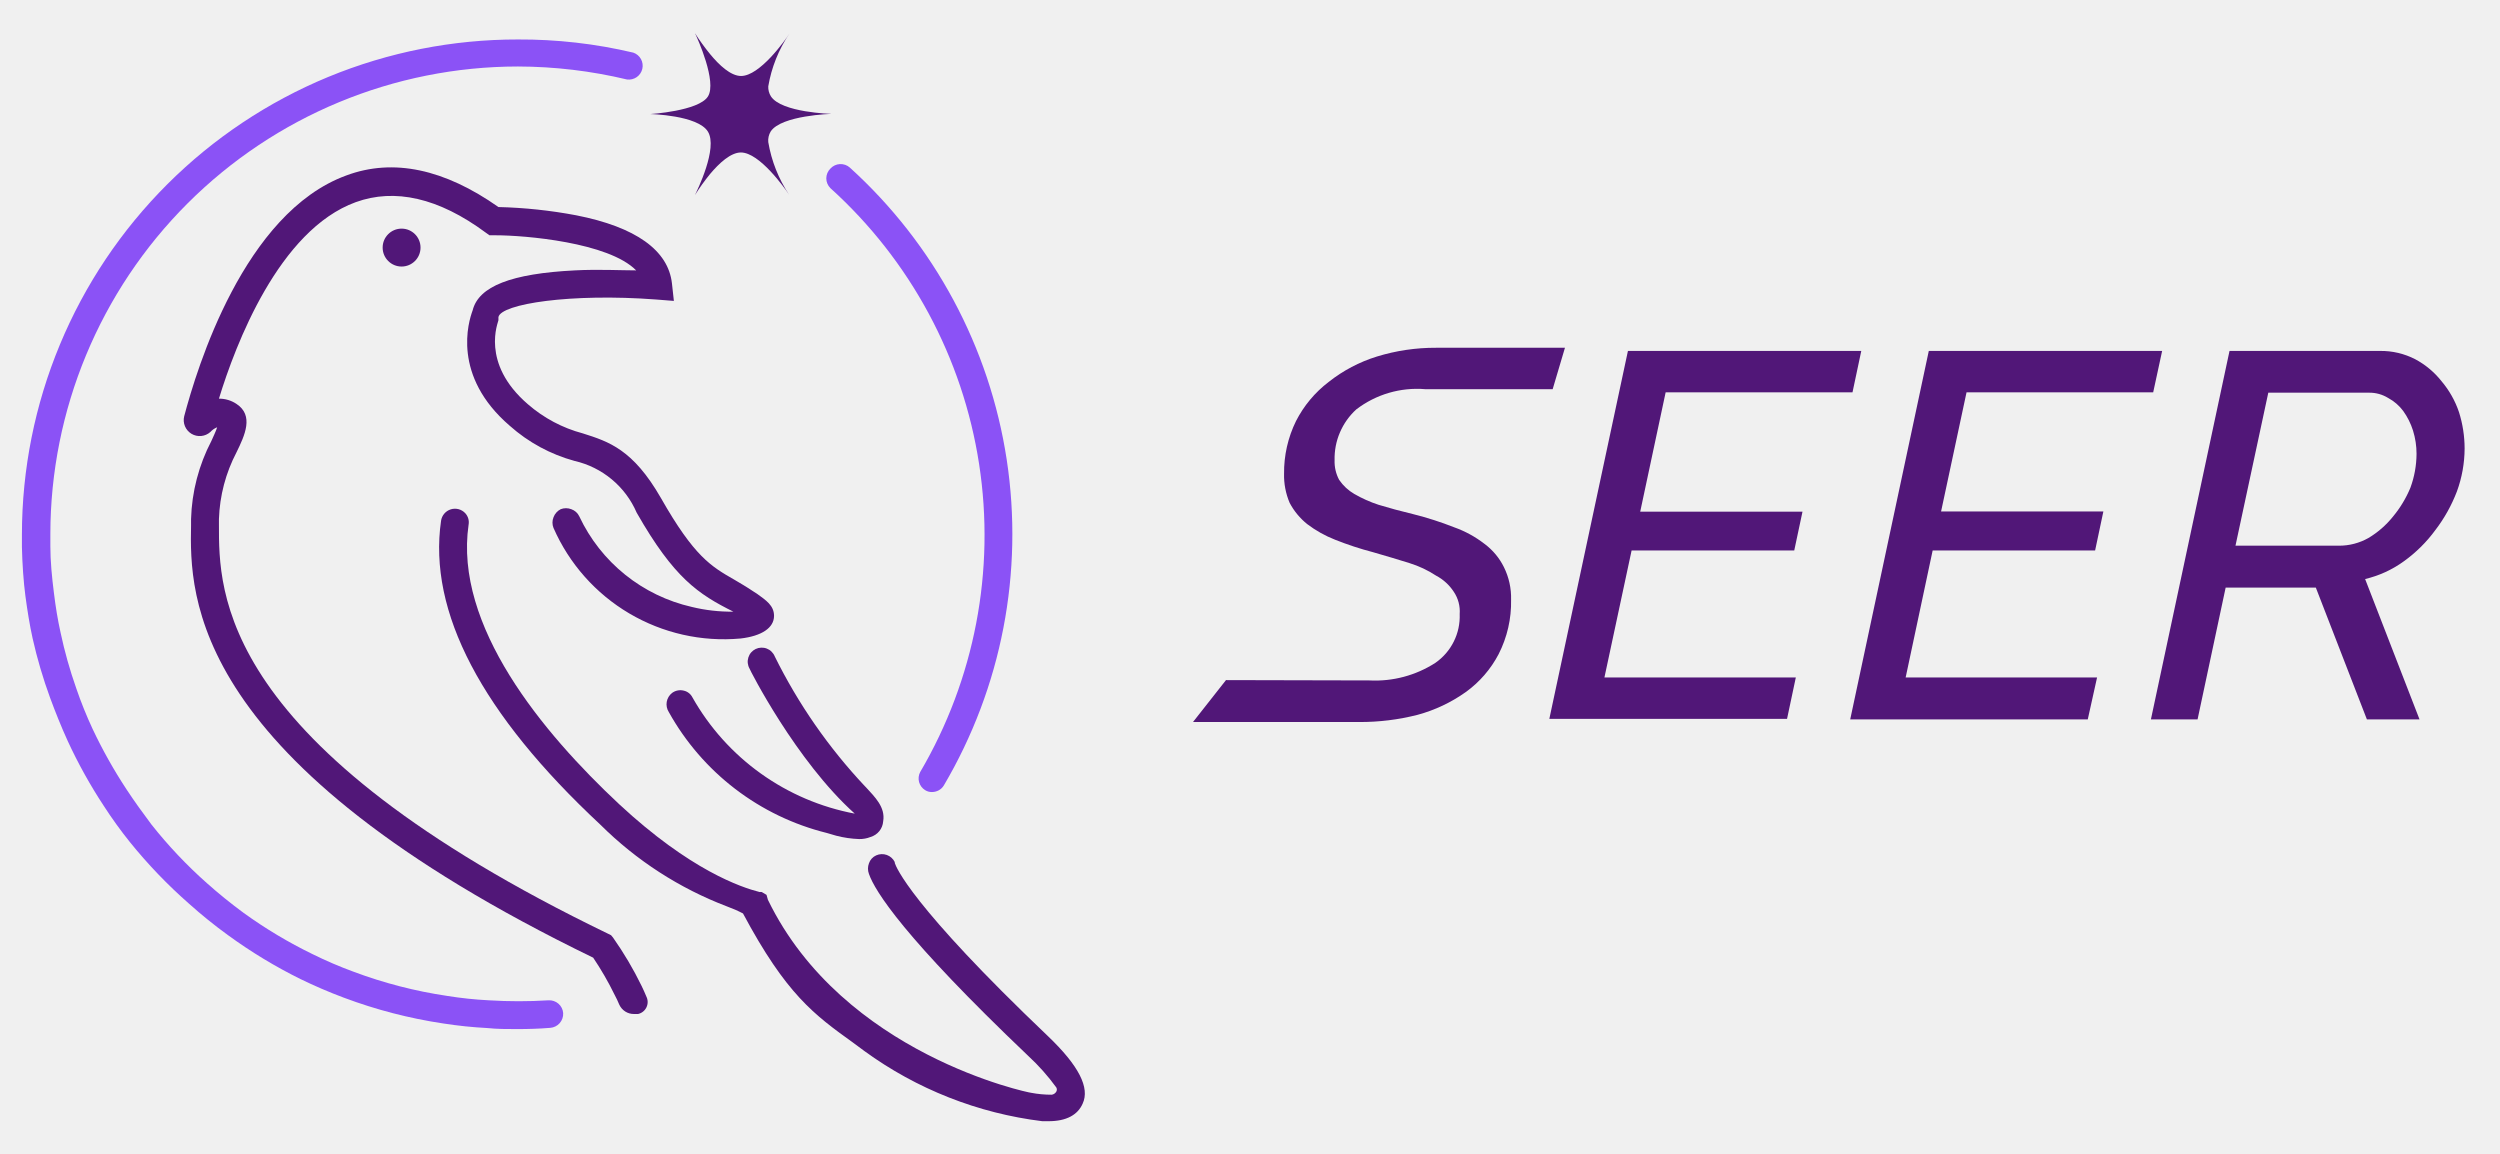
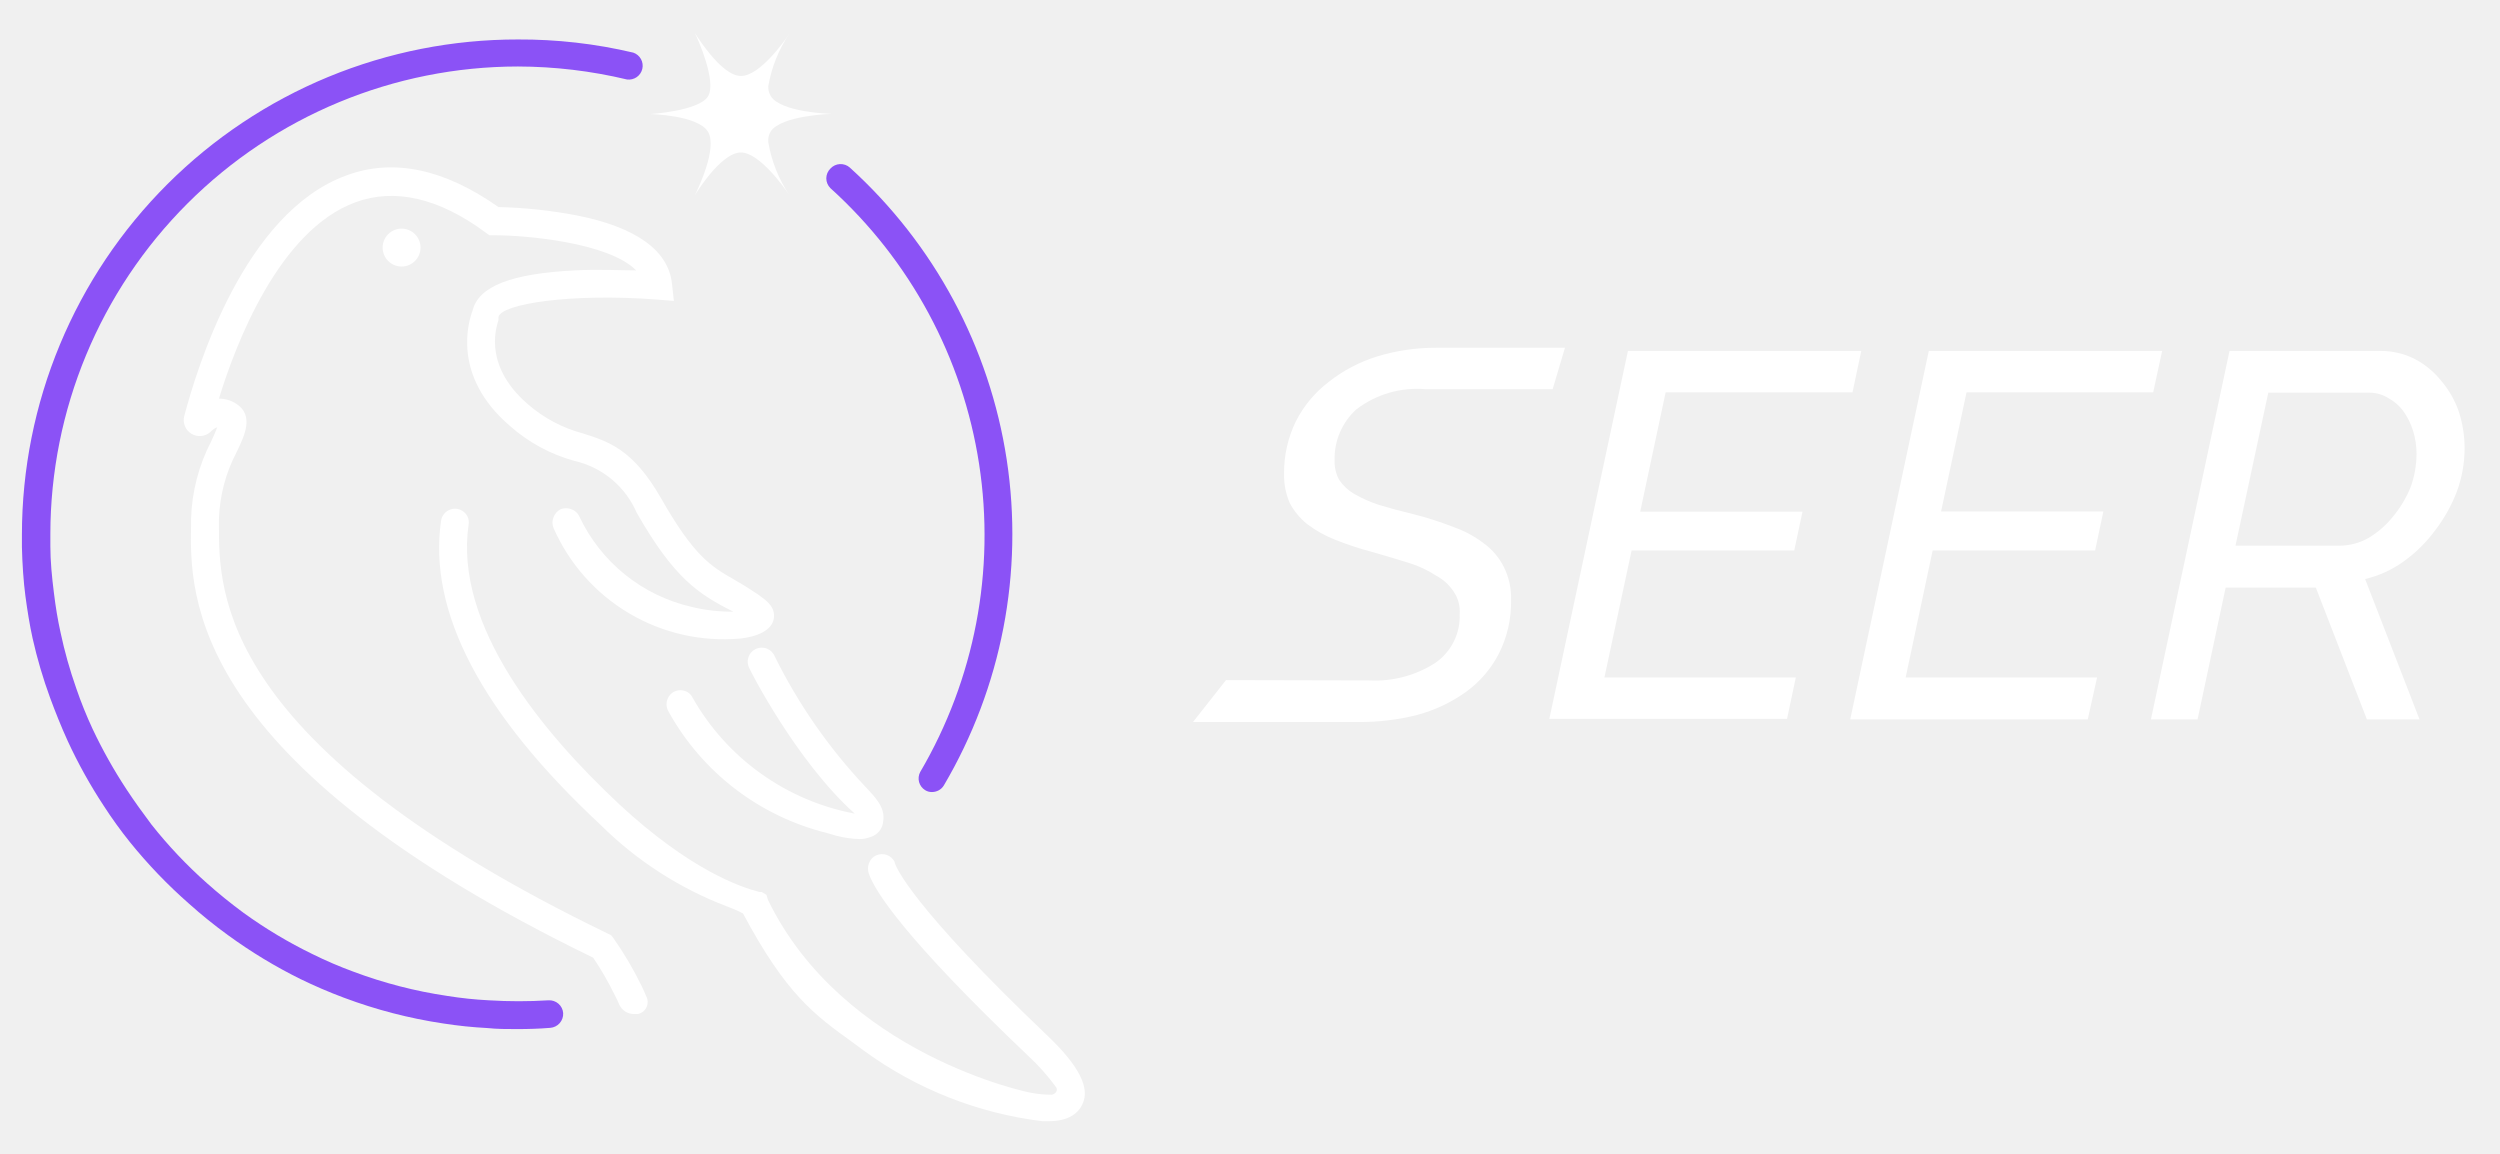
<svg xmlns="http://www.w3.org/2000/svg" width="104" height="48" viewBox="0 0 104 48" fill="none">
-   <path d="M89.478 29.927L92.748 14.599H99.01C99.517 14.592 100.018 14.71 100.47 14.942C100.893 15.167 101.266 15.478 101.564 15.854C101.887 16.235 102.135 16.673 102.294 17.146C102.449 17.635 102.527 18.144 102.528 18.657C102.526 19.267 102.417 19.873 102.207 20.445C101.988 21.018 101.688 21.557 101.316 22.044C100.947 22.55 100.498 22.994 99.988 23.358C99.508 23.704 98.965 23.952 98.389 24.088L100.652 29.927H98.463L96.339 24.445H92.587L91.419 29.927H89.478ZM97.295 22.701C97.727 22.703 98.152 22.593 98.528 22.38C98.917 22.148 99.26 21.849 99.543 21.497C99.845 21.134 100.091 20.728 100.272 20.292C100.439 19.841 100.525 19.364 100.528 18.883C100.529 18.554 100.479 18.227 100.382 17.913C100.289 17.62 100.152 17.344 99.973 17.095C99.806 16.871 99.592 16.687 99.346 16.555C99.111 16.41 98.84 16.334 98.565 16.336H94.361L92.996 22.701H97.295Z" fill="#511778" />
-   <path d="M80.238 14.599H89.945L89.573 16.321H81.808L80.749 21.277H87.5L87.157 22.898H80.399L79.275 28.183H87.238L86.851 29.927H76.969L80.238 14.599Z" fill="#511778" />
-   <path d="M67.722 14.599H77.429L77.064 16.321H69.291L68.233 21.285H74.984L74.641 22.898H67.875L66.744 28.183H74.706L74.341 29.905H64.452L67.722 14.599Z" fill="#511778" />
-   <path d="M51.001 28.292L49.629 30.036H56.533C57.355 30.041 58.175 29.94 58.971 29.737C59.691 29.542 60.37 29.221 60.978 28.788C61.55 28.376 62.017 27.836 62.343 27.212C62.7 26.512 62.878 25.734 62.861 24.949C62.874 24.479 62.771 24.012 62.562 23.591C62.374 23.211 62.099 22.881 61.759 22.628C61.375 22.33 60.947 22.096 60.489 21.934C59.942 21.718 59.381 21.538 58.81 21.394C58.266 21.263 57.779 21.131 57.351 21C56.998 20.885 56.658 20.733 56.336 20.547C56.086 20.402 55.872 20.202 55.709 19.963C55.574 19.712 55.509 19.43 55.519 19.146C55.509 18.749 55.584 18.354 55.741 17.989C55.897 17.624 56.13 17.296 56.424 17.029C57.243 16.403 58.265 16.104 59.292 16.19H64.591L65.102 14.467H59.737C58.904 14.464 58.075 14.587 57.278 14.832C56.549 15.058 55.869 15.417 55.271 15.89C54.702 16.324 54.238 16.881 53.913 17.518C53.579 18.199 53.409 18.949 53.417 19.708C53.407 20.124 53.487 20.537 53.65 20.92C53.83 21.261 54.079 21.562 54.38 21.803C54.735 22.072 55.126 22.291 55.541 22.453C56.055 22.658 56.581 22.831 57.117 22.971C57.679 23.131 58.183 23.285 58.628 23.423C59.023 23.545 59.399 23.722 59.745 23.949C60.04 24.105 60.291 24.334 60.474 24.613C60.661 24.887 60.748 25.217 60.723 25.547C60.738 25.944 60.654 26.338 60.476 26.692C60.299 27.047 60.035 27.351 59.708 27.577C58.894 28.1 57.937 28.355 56.971 28.306L51.001 28.292Z" fill="#511778" />
+   <path d="M89.478 29.927L92.748 14.599H99.01C99.517 14.592 100.018 14.71 100.47 14.942C100.893 15.167 101.266 15.478 101.564 15.854C101.887 16.235 102.135 16.673 102.294 17.146C102.449 17.635 102.527 18.144 102.528 18.657C102.526 19.267 102.417 19.873 102.207 20.445C101.988 21.018 101.688 21.557 101.316 22.044C100.947 22.55 100.498 22.994 99.988 23.358C99.508 23.704 98.965 23.952 98.389 24.088L100.652 29.927H98.463L96.339 24.445H92.587L91.419 29.927H89.478ZM97.295 22.701C97.727 22.703 98.152 22.593 98.528 22.38C98.917 22.148 99.26 21.849 99.543 21.497C99.845 21.134 100.091 20.728 100.272 20.292C100.439 19.841 100.525 19.364 100.528 18.883C100.529 18.554 100.479 18.227 100.382 17.913C100.289 17.62 100.152 17.344 99.973 17.095C99.806 16.871 99.592 16.687 99.346 16.555C99.111 16.41 98.84 16.334 98.565 16.336H94.361L92.996 22.701H97.295Z" fill="white" />
+   <path d="M80.238 14.599H89.945L89.573 16.321H81.808L80.749 21.277H87.5L87.157 22.898H80.399L79.275 28.183H87.238L86.851 29.927H76.969L80.238 14.599Z" fill="white" />
+   <path d="M67.722 14.599H77.429L77.064 16.321H69.291L68.233 21.285H74.984L74.641 22.898H67.875L66.744 28.183H74.706L74.341 29.905H64.452L67.722 14.599Z" fill="white" />
+   <path d="M51.001 28.292L49.629 30.036H56.533C57.355 30.041 58.175 29.94 58.971 29.737C59.691 29.542 60.37 29.221 60.978 28.788C61.55 28.376 62.017 27.836 62.343 27.212C62.7 26.512 62.878 25.734 62.861 24.949C62.874 24.479 62.771 24.012 62.562 23.591C62.374 23.211 62.099 22.881 61.759 22.628C61.375 22.33 60.947 22.096 60.489 21.934C59.942 21.718 59.381 21.538 58.81 21.394C58.266 21.263 57.779 21.131 57.351 21C56.998 20.885 56.658 20.733 56.336 20.547C56.086 20.402 55.872 20.202 55.709 19.963C55.574 19.712 55.509 19.43 55.519 19.146C55.509 18.749 55.584 18.354 55.741 17.989C55.897 17.624 56.13 17.296 56.424 17.029C57.243 16.403 58.265 16.104 59.292 16.19H64.591L65.102 14.467H59.737C58.904 14.464 58.075 14.587 57.278 14.832C56.549 15.058 55.869 15.417 55.271 15.89C54.702 16.324 54.238 16.881 53.913 17.518C53.579 18.199 53.409 18.949 53.417 19.708C53.407 20.124 53.487 20.537 53.65 20.92C53.83 21.261 54.079 21.562 54.38 21.803C54.735 22.072 55.126 22.291 55.541 22.453C56.055 22.658 56.581 22.831 57.117 22.971C57.679 23.131 58.183 23.285 58.628 23.423C59.023 23.545 59.399 23.722 59.745 23.949C60.04 24.105 60.291 24.334 60.474 24.613C60.661 24.887 60.748 25.217 60.723 25.547C60.738 25.944 60.654 26.338 60.476 26.692C60.299 27.047 60.035 27.351 59.708 27.577C58.894 28.1 57.937 28.355 56.971 28.306L51.001 28.292Z" fill="white" />
  <path d="M38.769 32.949C38.668 32.951 38.569 32.923 38.484 32.869C38.361 32.793 38.272 32.673 38.233 32.533C38.196 32.393 38.212 32.245 38.28 32.117C40.546 28.256 41.412 23.731 40.731 19.306C40.051 14.881 37.865 10.826 34.543 7.825C34.49 7.772 34.447 7.709 34.418 7.639C34.389 7.57 34.374 7.495 34.374 7.42C34.374 7.344 34.389 7.27 34.418 7.2C34.447 7.131 34.49 7.068 34.543 7.015C34.645 6.902 34.788 6.834 34.939 6.826C35.091 6.818 35.24 6.87 35.353 6.971C38.862 10.151 41.167 14.444 41.88 19.125C42.592 23.807 41.669 28.591 39.265 32.672C39.214 32.757 39.141 32.827 39.054 32.876C38.967 32.924 38.869 32.949 38.769 32.949Z" fill="#8B52F6" />
  <path d="M21.508 42.81C21.092 42.81 20.676 42.81 20.275 42.767C19.662 42.735 19.05 42.672 18.443 42.577C17.03 42.366 15.643 42.006 14.305 41.504C13.677 41.27 13.072 41.007 12.502 40.73C11.447 40.209 10.439 39.598 9.488 38.905C8.923 38.496 8.38 38.057 7.86 37.591C6.972 36.811 6.151 35.956 5.408 35.036C5.017 34.55 4.652 34.043 4.313 33.518C3.748 32.659 3.248 31.759 2.817 30.825C2.547 30.234 2.306 29.628 2.087 29.037C1.791 28.229 1.547 27.402 1.358 26.562C1.233 26 1.139 25.401 1.058 24.803C0.978 24.204 0.927 23.438 0.912 22.767C0.912 22.591 0.912 22.409 0.912 22.226C0.915 19.52 1.451 16.84 2.49 14.341C3.528 11.841 5.049 9.571 6.965 7.66C8.881 5.748 11.155 4.233 13.656 3.2C16.158 2.168 18.839 1.639 21.545 1.642C23.162 1.634 24.774 1.818 26.347 2.19C26.482 2.237 26.595 2.332 26.664 2.457C26.733 2.582 26.753 2.728 26.72 2.867C26.687 3.006 26.604 3.128 26.487 3.209C26.369 3.29 26.226 3.325 26.084 3.307C24.597 2.951 23.074 2.77 21.545 2.766C16.389 2.77 11.445 4.82 7.798 8.466C4.152 12.111 2.1 17.055 2.095 22.212C2.095 22.387 2.095 22.555 2.095 22.723C2.095 23.358 2.16 24 2.241 24.65C2.321 25.299 2.401 25.774 2.518 26.307C2.686 27.099 2.905 27.879 3.175 28.642C3.371 29.216 3.598 29.779 3.854 30.328C4.266 31.2 4.739 32.042 5.269 32.847C5.591 33.336 5.934 33.81 6.306 34.307C7 35.183 7.769 35.996 8.605 36.737C9.094 37.175 9.612 37.591 10.137 37.978C11.042 38.632 12.002 39.206 13.006 39.694C13.559 39.967 14.127 40.211 14.706 40.423C15.969 40.896 17.277 41.234 18.611 41.431C19.184 41.523 19.761 41.584 20.341 41.613C21.165 41.664 21.991 41.664 22.815 41.613C22.967 41.603 23.116 41.654 23.231 41.753C23.346 41.853 23.417 41.994 23.428 42.146C23.436 42.299 23.384 42.448 23.283 42.563C23.182 42.677 23.04 42.748 22.888 42.759C22.435 42.796 21.968 42.81 21.508 42.81Z" fill="#8B52F6" />
-   <path d="M32.2 25.62C32.2 26.117 31.689 26.46 30.806 26.562C29.191 26.708 27.571 26.342 26.175 25.517C24.779 24.692 23.678 23.449 23.026 21.963C22.968 21.821 22.968 21.661 23.026 21.518C23.08 21.372 23.187 21.252 23.326 21.182C23.466 21.128 23.623 21.128 23.764 21.182C23.837 21.207 23.904 21.246 23.962 21.297C24.02 21.349 24.067 21.412 24.099 21.482C24.541 22.424 25.193 23.253 26.003 23.905C26.814 24.558 27.763 25.017 28.777 25.248C29.343 25.386 29.925 25.452 30.507 25.445C29.047 24.715 28.04 24.051 26.486 21.328C26.255 20.792 25.901 20.317 25.452 19.943C25.003 19.569 24.472 19.305 23.902 19.175C22.904 18.902 21.982 18.403 21.209 17.715C18.786 15.635 19.487 13.38 19.662 12.912C19.91 11.912 21.267 11.38 23.917 11.248C24.887 11.197 25.836 11.248 26.464 11.248C25.318 10.08 21.822 9.788 20.625 9.788H20.362L20.209 9.679C18.239 8.219 16.414 7.825 14.801 8.409C11.604 9.569 9.794 14.336 9.108 16.584C9.368 16.582 9.622 16.658 9.838 16.803C10.568 17.285 10.188 18.102 9.838 18.817C9.389 19.675 9.14 20.623 9.108 21.591V21.847C9.108 24.584 9.021 30.978 25.303 38.847L25.42 38.905L25.5 39C25.95 39.639 26.348 40.312 26.69 41.014C26.756 41.16 26.829 41.299 26.887 41.453C26.922 41.522 26.941 41.598 26.943 41.676C26.944 41.754 26.927 41.831 26.894 41.901C26.861 41.972 26.812 42.034 26.752 42.082C26.691 42.131 26.62 42.165 26.544 42.182H26.369C26.242 42.183 26.117 42.147 26.009 42.078C25.902 42.009 25.817 41.911 25.763 41.796C25.705 41.654 25.639 41.516 25.566 41.38C25.305 40.846 25.008 40.332 24.676 39.839C7.853 31.679 7.889 24.788 7.948 21.847C7.948 21.759 7.948 21.672 7.948 21.591C7.98 20.458 8.27 19.348 8.794 18.343C8.86 18.197 8.977 17.949 9.035 17.774C8.927 17.817 8.829 17.884 8.751 17.971C8.645 18.066 8.511 18.124 8.369 18.138C8.228 18.151 8.086 18.118 7.964 18.045C7.842 17.971 7.747 17.86 7.693 17.729C7.639 17.597 7.628 17.452 7.663 17.314C8.189 15.328 10.145 8.854 14.407 7.299C16.363 6.569 18.494 7.036 20.735 8.613C21.82 8.639 22.901 8.754 23.968 8.956C26.457 9.445 27.799 10.416 27.953 11.788L28.033 12.518L27.303 12.46C23.742 12.19 20.844 12.642 20.735 13.19V13.27V13.321C20.735 13.387 19.968 15.102 21.961 16.817C22.62 17.39 23.401 17.805 24.245 18.029C25.325 18.372 26.332 18.693 27.493 20.715C28.88 23.153 29.58 23.562 30.551 24.117C30.799 24.263 31.062 24.416 31.354 24.613L31.492 24.701C31.865 24.971 32.2 25.19 32.2 25.62Z" fill="#511778" />
-   <path d="M36.74 34.168C36.73 34.317 36.673 34.459 36.58 34.575C36.486 34.692 36.358 34.776 36.215 34.818C36.064 34.879 35.903 34.908 35.74 34.905C35.42 34.894 35.102 34.847 34.791 34.767L34.39 34.65C33.009 34.307 31.713 33.683 30.583 32.818C29.453 31.953 28.513 30.864 27.822 29.621C27.741 29.495 27.711 29.343 27.736 29.196C27.762 29.049 27.842 28.916 27.96 28.825C28.029 28.775 28.107 28.74 28.19 28.724C28.274 28.707 28.36 28.709 28.442 28.73C28.52 28.747 28.594 28.781 28.657 28.831C28.72 28.88 28.771 28.943 28.807 29.015C29.512 30.263 30.482 31.343 31.648 32.177C32.814 33.012 34.148 33.582 35.558 33.847C33.113 31.657 31.179 27.84 31.179 27.81C31.14 27.741 31.116 27.664 31.107 27.584C31.099 27.505 31.108 27.425 31.132 27.349C31.156 27.273 31.195 27.202 31.247 27.142C31.3 27.082 31.364 27.033 31.436 26.998C31.508 26.964 31.586 26.945 31.666 26.942C31.746 26.939 31.825 26.952 31.899 26.981C31.974 27.01 32.042 27.053 32.098 27.11C32.155 27.166 32.2 27.233 32.23 27.307C33.207 29.282 34.471 31.103 35.981 32.708L36.025 32.752C36.383 33.146 36.842 33.577 36.74 34.168Z" fill="#511778" />
-   <path d="M45.038 45.912C44.834 46.38 44.36 46.642 43.623 46.642H43.36C40.685 46.314 38.138 45.309 35.959 43.723L35.485 43.372C33.872 42.212 32.711 41.372 30.909 38C30.694 37.887 30.472 37.79 30.244 37.708C28.269 36.956 26.474 35.797 24.975 34.306C20.027 29.693 17.801 25.445 18.348 21.664C18.364 21.555 18.41 21.452 18.482 21.368C18.553 21.284 18.647 21.222 18.753 21.189C18.858 21.156 18.971 21.154 19.077 21.182C19.184 21.211 19.28 21.269 19.355 21.35C19.413 21.414 19.456 21.489 19.48 21.572C19.504 21.654 19.509 21.74 19.494 21.825C18.881 26.029 22.567 30.474 25.763 33.46C28.719 36.204 30.828 36.912 31.602 37.109C31.631 37.104 31.661 37.104 31.69 37.109L31.887 37.226L31.945 37.431C35.069 43.868 42.812 45.46 42.893 45.46C43.176 45.514 43.465 45.541 43.754 45.54C43.793 45.534 43.831 45.519 43.864 45.496C43.897 45.474 43.924 45.444 43.944 45.409C43.958 45.383 43.965 45.354 43.965 45.325C43.965 45.295 43.958 45.267 43.944 45.241C43.597 44.763 43.203 44.32 42.769 43.92C37.587 38.985 36.397 37.066 36.149 36.358C36.094 36.214 36.094 36.056 36.149 35.912C36.173 35.84 36.213 35.773 36.264 35.717C36.316 35.66 36.378 35.615 36.448 35.584C36.588 35.521 36.747 35.514 36.891 35.566C37.035 35.618 37.154 35.724 37.222 35.861V35.898C37.273 36.058 37.871 37.65 43.593 43.102C44.885 44.336 45.345 45.255 45.038 45.912Z" fill="#511778" />
-   <path d="M16.706 11.088C17.141 11.088 17.494 10.735 17.494 10.299C17.494 9.864 17.141 9.511 16.706 9.511C16.271 9.511 15.918 9.864 15.918 10.299C15.918 10.735 16.271 11.088 16.706 11.088Z" fill="#511778" />
-   <path d="M31.96 5.912C32.092 6.695 32.388 7.442 32.828 8.102C32.646 7.825 31.595 6.343 30.821 6.343C30.398 6.343 29.916 6.788 29.537 7.241C29.309 7.52 29.1 7.812 28.909 8.117C29.004 7.92 29.872 6.161 29.449 5.475C29.026 4.788 27.048 4.745 27.048 4.745C27.048 4.745 29.062 4.621 29.449 4.015C29.836 3.409 29.011 1.577 28.909 1.38C29.103 1.684 29.315 1.976 29.544 2.256C29.916 2.708 30.398 3.161 30.828 3.161C31.602 3.161 32.646 1.701 32.836 1.402C32.391 2.061 32.093 2.807 31.96 3.591C31.953 3.738 31.992 3.883 32.069 4.007C32.507 4.686 34.587 4.737 34.587 4.737C34.587 4.737 32.507 4.796 32.062 5.467C31.981 5.601 31.945 5.757 31.96 5.912Z" fill="#511778" />
+   <path d="M32.2 25.62C32.2 26.117 31.689 26.46 30.806 26.562C29.191 26.708 27.571 26.342 26.175 25.517C24.779 24.692 23.678 23.449 23.026 21.963C22.968 21.821 22.968 21.661 23.026 21.518C23.08 21.372 23.187 21.252 23.326 21.182C23.466 21.128 23.623 21.128 23.764 21.182C23.837 21.207 23.904 21.246 23.962 21.297C24.02 21.349 24.067 21.412 24.099 21.482C24.541 22.424 25.193 23.253 26.003 23.905C26.814 24.558 27.763 25.017 28.777 25.248C29.343 25.386 29.925 25.452 30.507 25.445C29.047 24.715 28.04 24.051 26.486 21.328C26.255 20.792 25.901 20.317 25.452 19.943C25.003 19.569 24.472 19.305 23.902 19.175C22.904 18.902 21.982 18.403 21.209 17.715C18.786 15.635 19.487 13.38 19.662 12.912C19.91 11.912 21.267 11.38 23.917 11.248C24.887 11.197 25.836 11.248 26.464 11.248C25.318 10.08 21.822 9.788 20.625 9.788H20.362L20.209 9.679C18.239 8.219 16.414 7.825 14.801 8.409C11.604 9.569 9.794 14.336 9.108 16.584C9.368 16.582 9.622 16.658 9.838 16.803C10.568 17.285 10.188 18.102 9.838 18.817C9.389 19.675 9.14 20.623 9.108 21.591V21.847C9.108 24.584 9.021 30.978 25.303 38.847L25.42 38.905L25.5 39C25.95 39.639 26.348 40.312 26.69 41.014C26.756 41.16 26.829 41.299 26.887 41.453C26.922 41.522 26.941 41.598 26.943 41.676C26.944 41.754 26.927 41.831 26.894 41.901C26.861 41.972 26.812 42.034 26.752 42.082C26.691 42.131 26.62 42.165 26.544 42.182H26.369C26.242 42.183 26.117 42.147 26.009 42.078C25.902 42.009 25.817 41.911 25.763 41.796C25.705 41.654 25.639 41.516 25.566 41.38C25.305 40.846 25.008 40.332 24.676 39.839C7.853 31.679 7.889 24.788 7.948 21.847C7.948 21.759 7.948 21.672 7.948 21.591C7.98 20.458 8.27 19.348 8.794 18.343C8.86 18.197 8.977 17.949 9.035 17.774C8.927 17.817 8.829 17.884 8.751 17.971C8.645 18.066 8.511 18.124 8.369 18.138C8.228 18.151 8.086 18.118 7.964 18.045C7.842 17.971 7.747 17.86 7.693 17.729C7.639 17.597 7.628 17.452 7.663 17.314C8.189 15.328 10.145 8.854 14.407 7.299C16.363 6.569 18.494 7.036 20.735 8.613C21.82 8.639 22.901 8.754 23.968 8.956C26.457 9.445 27.799 10.416 27.953 11.788L28.033 12.518L27.303 12.46C23.742 12.19 20.844 12.642 20.735 13.19V13.27V13.321C20.735 13.387 19.968 15.102 21.961 16.817C22.62 17.39 23.401 17.805 24.245 18.029C25.325 18.372 26.332 18.693 27.493 20.715C28.88 23.153 29.58 23.562 30.551 24.117C30.799 24.263 31.062 24.416 31.354 24.613L31.492 24.701C31.865 24.971 32.2 25.19 32.2 25.62Z" fill="white" />
+   <path d="M36.74 34.168C36.73 34.317 36.673 34.459 36.58 34.575C36.486 34.692 36.358 34.776 36.215 34.818C36.064 34.879 35.903 34.908 35.74 34.905C35.42 34.894 35.102 34.847 34.791 34.767L34.39 34.65C33.009 34.307 31.713 33.683 30.583 32.818C29.453 31.953 28.513 30.864 27.822 29.621C27.741 29.495 27.711 29.343 27.736 29.196C27.762 29.049 27.842 28.916 27.96 28.825C28.029 28.775 28.107 28.74 28.19 28.724C28.274 28.707 28.36 28.709 28.442 28.73C28.52 28.747 28.594 28.781 28.657 28.831C28.72 28.88 28.771 28.943 28.807 29.015C29.512 30.263 30.482 31.343 31.648 32.177C32.814 33.012 34.148 33.582 35.558 33.847C33.113 31.657 31.179 27.84 31.179 27.81C31.14 27.741 31.116 27.664 31.107 27.584C31.099 27.505 31.108 27.425 31.132 27.349C31.156 27.273 31.195 27.202 31.247 27.142C31.3 27.082 31.364 27.033 31.436 26.998C31.508 26.964 31.586 26.945 31.666 26.942C31.746 26.939 31.825 26.952 31.899 26.981C31.974 27.01 32.042 27.053 32.098 27.11C32.155 27.166 32.2 27.233 32.23 27.307C33.207 29.282 34.471 31.103 35.981 32.708L36.025 32.752C36.383 33.146 36.842 33.577 36.74 34.168Z" fill="white" />
+   <path d="M45.038 45.912C44.834 46.38 44.36 46.642 43.623 46.642H43.36C40.685 46.314 38.138 45.309 35.959 43.723L35.485 43.372C33.872 42.212 32.711 41.372 30.909 38C30.694 37.887 30.472 37.79 30.244 37.708C28.269 36.956 26.474 35.797 24.975 34.306C20.027 29.693 17.801 25.445 18.348 21.664C18.364 21.555 18.41 21.452 18.482 21.368C18.553 21.284 18.647 21.222 18.753 21.189C18.858 21.156 18.971 21.154 19.077 21.182C19.184 21.211 19.28 21.269 19.355 21.35C19.413 21.414 19.456 21.489 19.48 21.572C19.504 21.654 19.509 21.74 19.494 21.825C18.881 26.029 22.567 30.474 25.763 33.46C28.719 36.204 30.828 36.912 31.602 37.109C31.631 37.104 31.661 37.104 31.69 37.109L31.887 37.226L31.945 37.431C35.069 43.868 42.812 45.46 42.893 45.46C43.176 45.514 43.465 45.541 43.754 45.54C43.793 45.534 43.831 45.519 43.864 45.496C43.897 45.474 43.924 45.444 43.944 45.409C43.958 45.383 43.965 45.354 43.965 45.325C43.965 45.295 43.958 45.267 43.944 45.241C43.597 44.763 43.203 44.32 42.769 43.92C37.587 38.985 36.397 37.066 36.149 36.358C36.094 36.214 36.094 36.056 36.149 35.912C36.173 35.84 36.213 35.773 36.264 35.717C36.316 35.66 36.378 35.615 36.448 35.584C36.588 35.521 36.747 35.514 36.891 35.566C37.035 35.618 37.154 35.724 37.222 35.861V35.898C37.273 36.058 37.871 37.65 43.593 43.102C44.885 44.336 45.345 45.255 45.038 45.912Z" fill="white" />
+   <path d="M16.706 11.088C17.141 11.088 17.494 10.735 17.494 10.299C17.494 9.864 17.141 9.511 16.706 9.511C16.271 9.511 15.918 9.864 15.918 10.299C15.918 10.735 16.271 11.088 16.706 11.088Z" fill="white" />
+   <path d="M31.96 5.912C32.092 6.695 32.388 7.442 32.828 8.102C32.646 7.825 31.595 6.343 30.821 6.343C30.398 6.343 29.916 6.788 29.537 7.241C29.309 7.52 29.1 7.812 28.909 8.117C29.004 7.92 29.872 6.161 29.449 5.475C29.026 4.788 27.048 4.745 27.048 4.745C27.048 4.745 29.062 4.621 29.449 4.015C29.836 3.409 29.011 1.577 28.909 1.38C29.103 1.684 29.315 1.976 29.544 2.256C29.916 2.708 30.398 3.161 30.828 3.161C31.602 3.161 32.646 1.701 32.836 1.402C32.391 2.061 32.093 2.807 31.96 3.591C31.953 3.738 31.992 3.883 32.069 4.007C32.507 4.686 34.587 4.737 34.587 4.737C34.587 4.737 32.507 4.796 32.062 5.467C31.981 5.601 31.945 5.757 31.96 5.912Z" fill="white" />
</svg>
